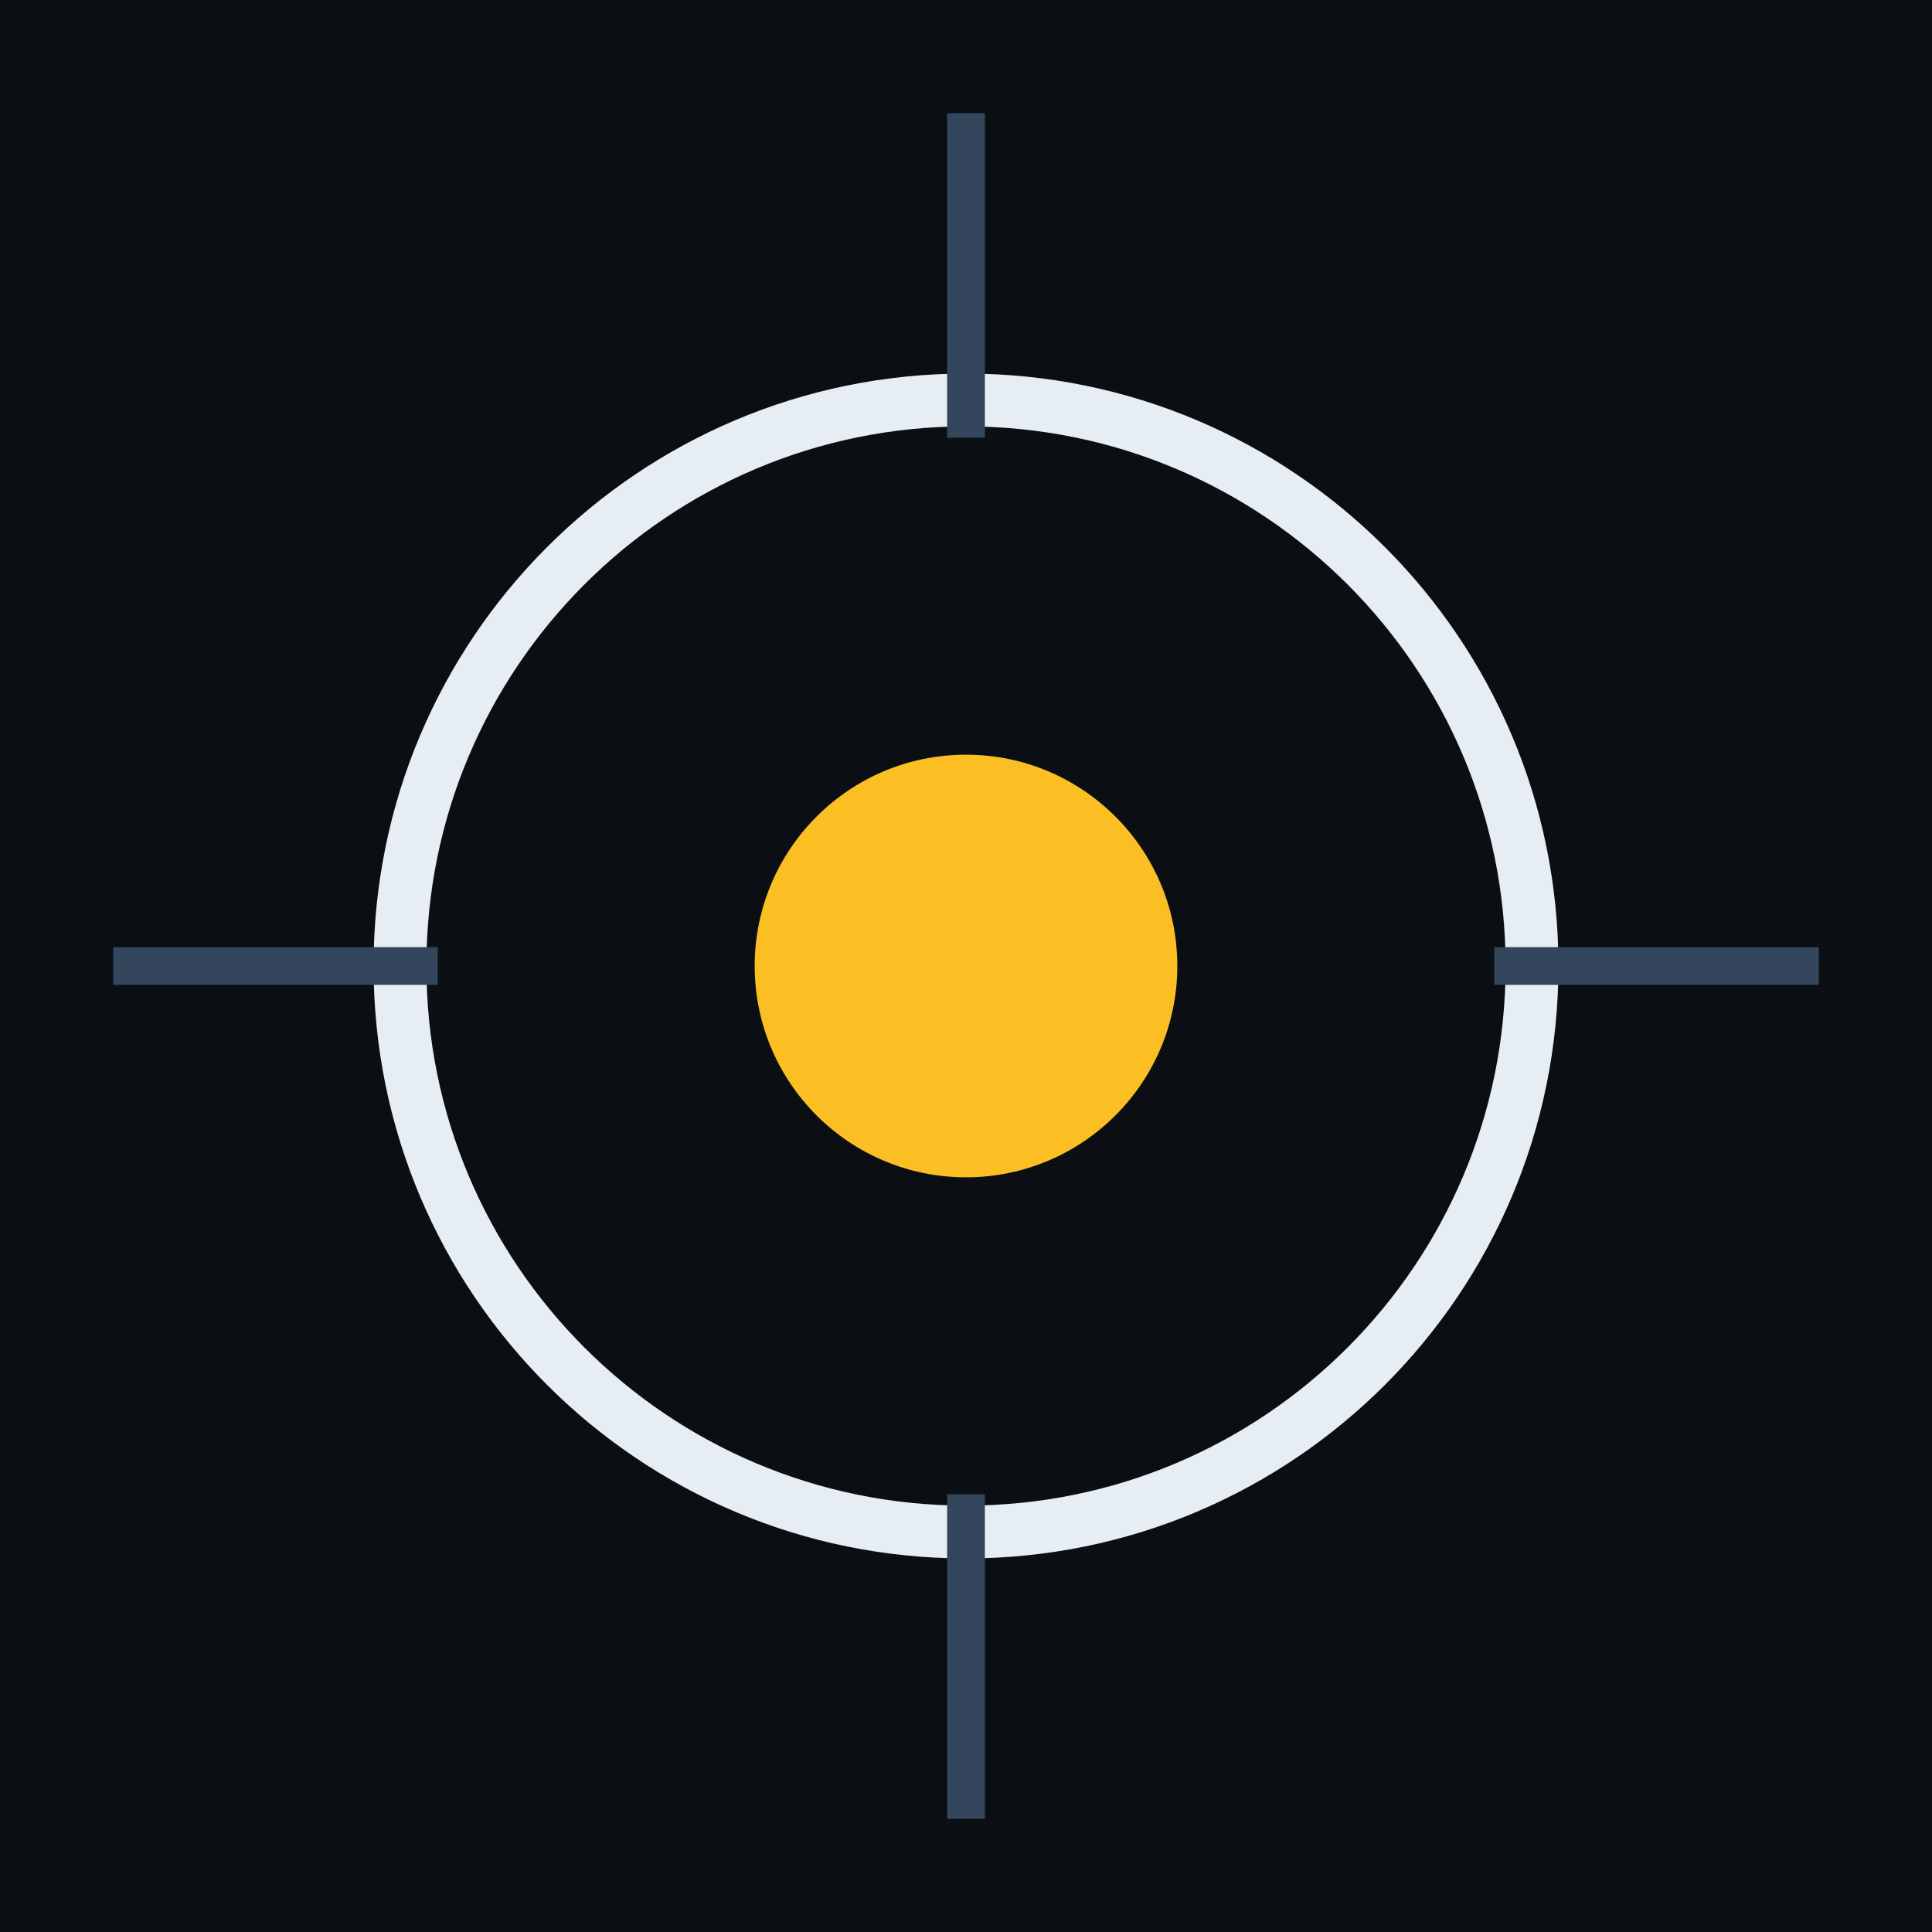
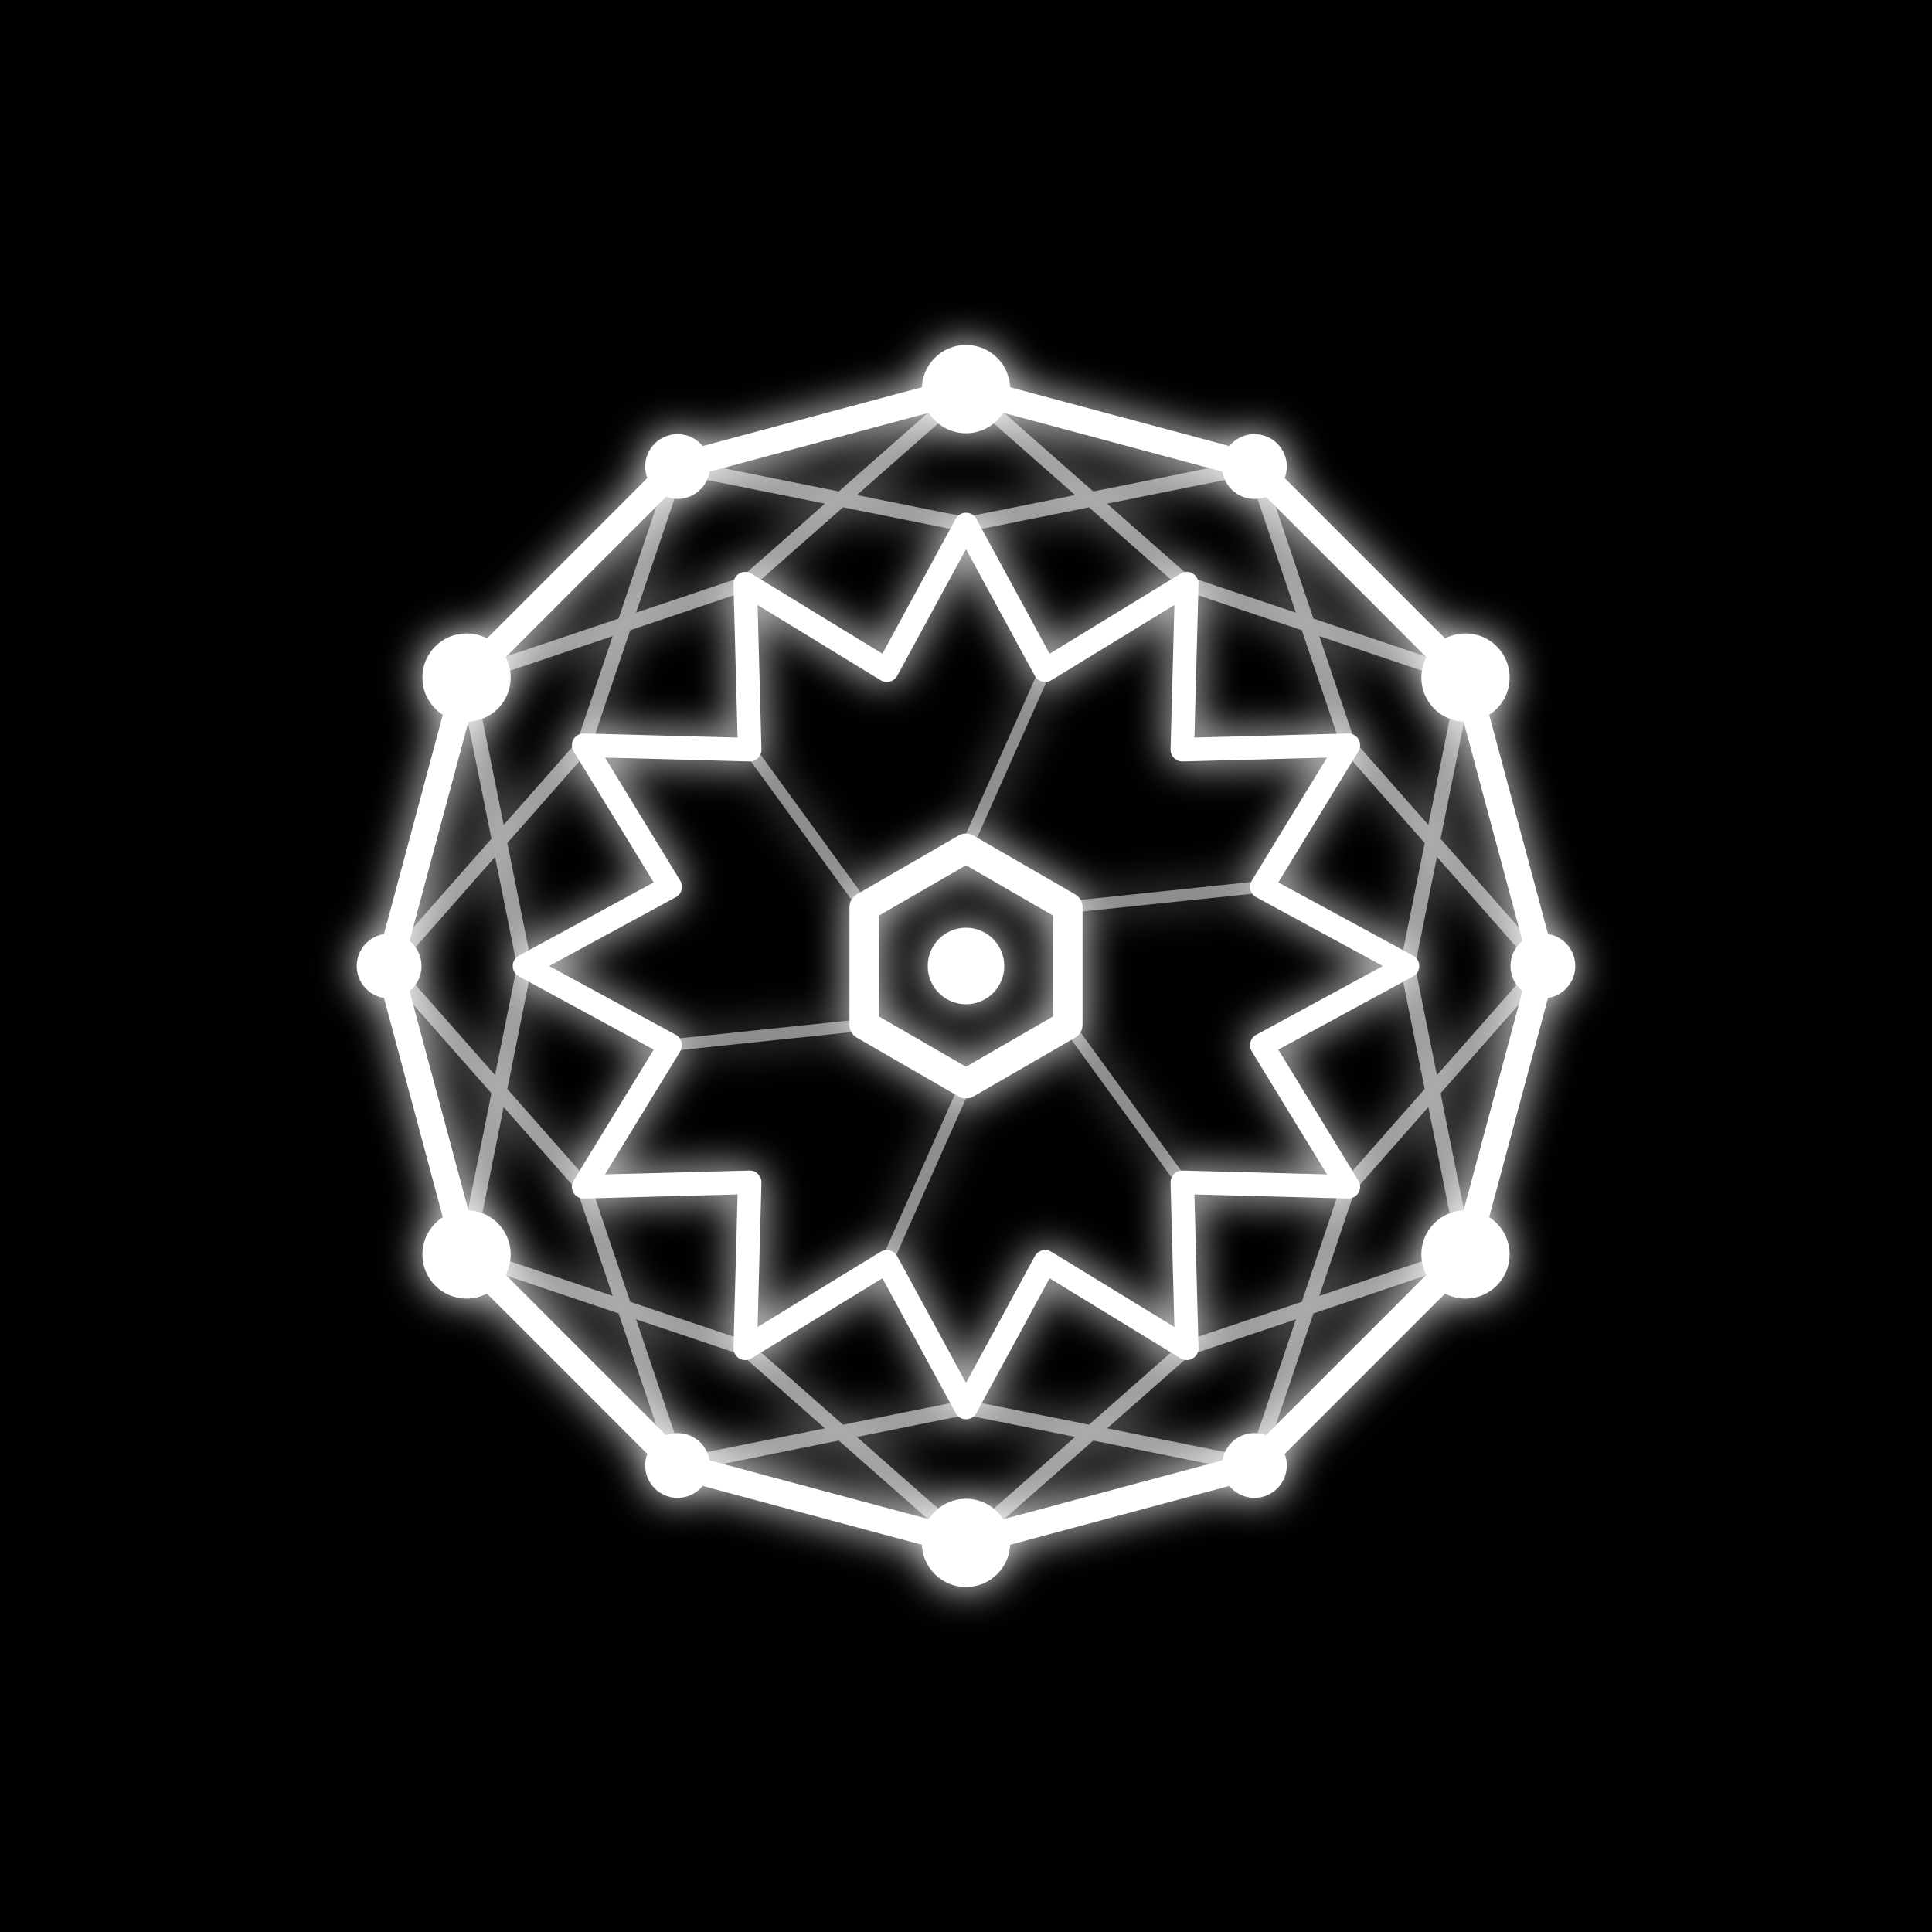
- <svg xmlns="http://www.w3.org/2000/svg" width="512" height="512" viewBox="0 0 512 512" fill="none">
-   <rect width="512" height="512" fill="#0b0f14" />
-   <circle cx="256" cy="256" r="150" stroke="#e6edf3" stroke-width="14" />
-   <circle cx="256" cy="256" r="56" fill="#fbbf24" />
-   <path d="M256 30v86M256 396v86M30 256h86M396 256h86" stroke="#33465c" stroke-width="10" />
+ <svg xmlns="http://www.w3.org/2000/svg" width="512" height="512" viewBox="0 0 512 512">
+   <defs>
+     <filter id="glow" x="-20%" y="-20%" width="140%" height="140%">
+       <feGaussianBlur stdDeviation="7" result="b" />
+       <feMerge>
+         <feMergeNode in="b" />
+         <feMergeNode in="SourceGraphic" />
+       </feMerge>
+     </filter>
+   </defs>
+   <rect width="512" height="512" fill="#000" />
+   <g transform="translate(256 256) scale(0.78) translate(-256 -256)" fill="none" stroke="#fff" stroke-linejoin="round" stroke-linecap="round" filter="url(#glow)">
+     <path d="M256.0 60.0L181.0 126.1M256.0 60.0L331.0 126.1M354.0 86.3L256.0 106.0M354.0 86.3L385.9 181.0M425.7 158.0L331.0 126.1M425.7 158.0L406.0 256.0M452.0 256.0L385.9 181.0M452.0 256.0L385.9 331.0M425.7 354.0L406.0 256.0M425.7 354.0L331.0 385.9M354.0 425.7L385.9 331.0M354.0 425.7L256.0 406.0M256.0 452.0L331.0 385.9M256.0 452.0L181.0 385.9M158.0 425.7L256.0 406.0M158.0 425.7L126.1 331.0M86.3 354.0L181.0 385.9M86.3 354.0L106.0 256.0M60.0 256.0L126.1 331.0M60.0 256.0L126.1 181.0M86.3 158.0L106.0 256.0M86.3 158.0L181.0 126.1M158.0 86.3L126.1 181.0M158.0 86.3L256.0 106.0" stroke-width="5" stroke-opacity=".55" />
+     <path d="M282.9 155.5L256.0 216.0M356.5 229.1L290.6 236.0M329.5 329.5L290.6 276.0M229.1 356.5L256.0 296.0M155.5 282.9L221.4 276.0M182.5 182.5L221.4 236.0" stroke-width="4" stroke-opacity=".5" />
+     <polygon points="256.0,60.0 354.0,86.3 425.7,158.0 452.0,256.0 425.7,354.0 354.0,425.7 256.0,452.0 158.0,425.7 86.3,354.0 60.0,256.0 86.3,158.0 158.0,86.3" stroke-width="9" />
+     <polygon points="256.0,106.0 282.9,155.5 331.0,126.1 329.5,182.5 385.9,181.0 356.5,229.1 406.0,256.0 356.5,282.9 385.9,331.0 329.5,329.5 331.0,385.9 282.9,356.5 256.0,406.0 229.1,356.5 181.0,385.9 182.5,329.5 126.1,331.0 155.5,282.9 106.0,256.0 155.5,229.1 126.1,181.0 182.5,182.5 181.0,126.1 229.1,155.5" stroke-width="8" />
+     <polygon points="256.0,216.0 290.6,236.0 290.6,276.0 256.0,296.0 221.4,276.0 221.4,236.0" stroke-width="10" />
+     <g fill="#fff" stroke="none">
+       <circle cx="256.0" cy="60.0" r="15" />
+       <circle cx="354.0" cy="86.3" r="11" />
+       <circle cx="425.7" cy="158.0" r="15" />
+       <circle cx="452.0" cy="256.0" r="11" />
+       <circle cx="425.7" cy="354.0" r="15" />
+       <circle cx="354.0" cy="425.7" r="11" />
+       <circle cx="256.0" cy="452.0" r="15" />
+       <circle cx="158.0" cy="425.7" r="11" />
+       <circle cx="86.3" cy="354.0" r="15" />
+       <circle cx="60.0" cy="256.0" r="11" />
+       <circle cx="86.3" cy="158.0" r="15" />
+       <circle cx="158.0" cy="86.3" r="11" />
+       <circle cx="256" cy="256" r="13" />
+     </g>
+   </g>
</svg>
